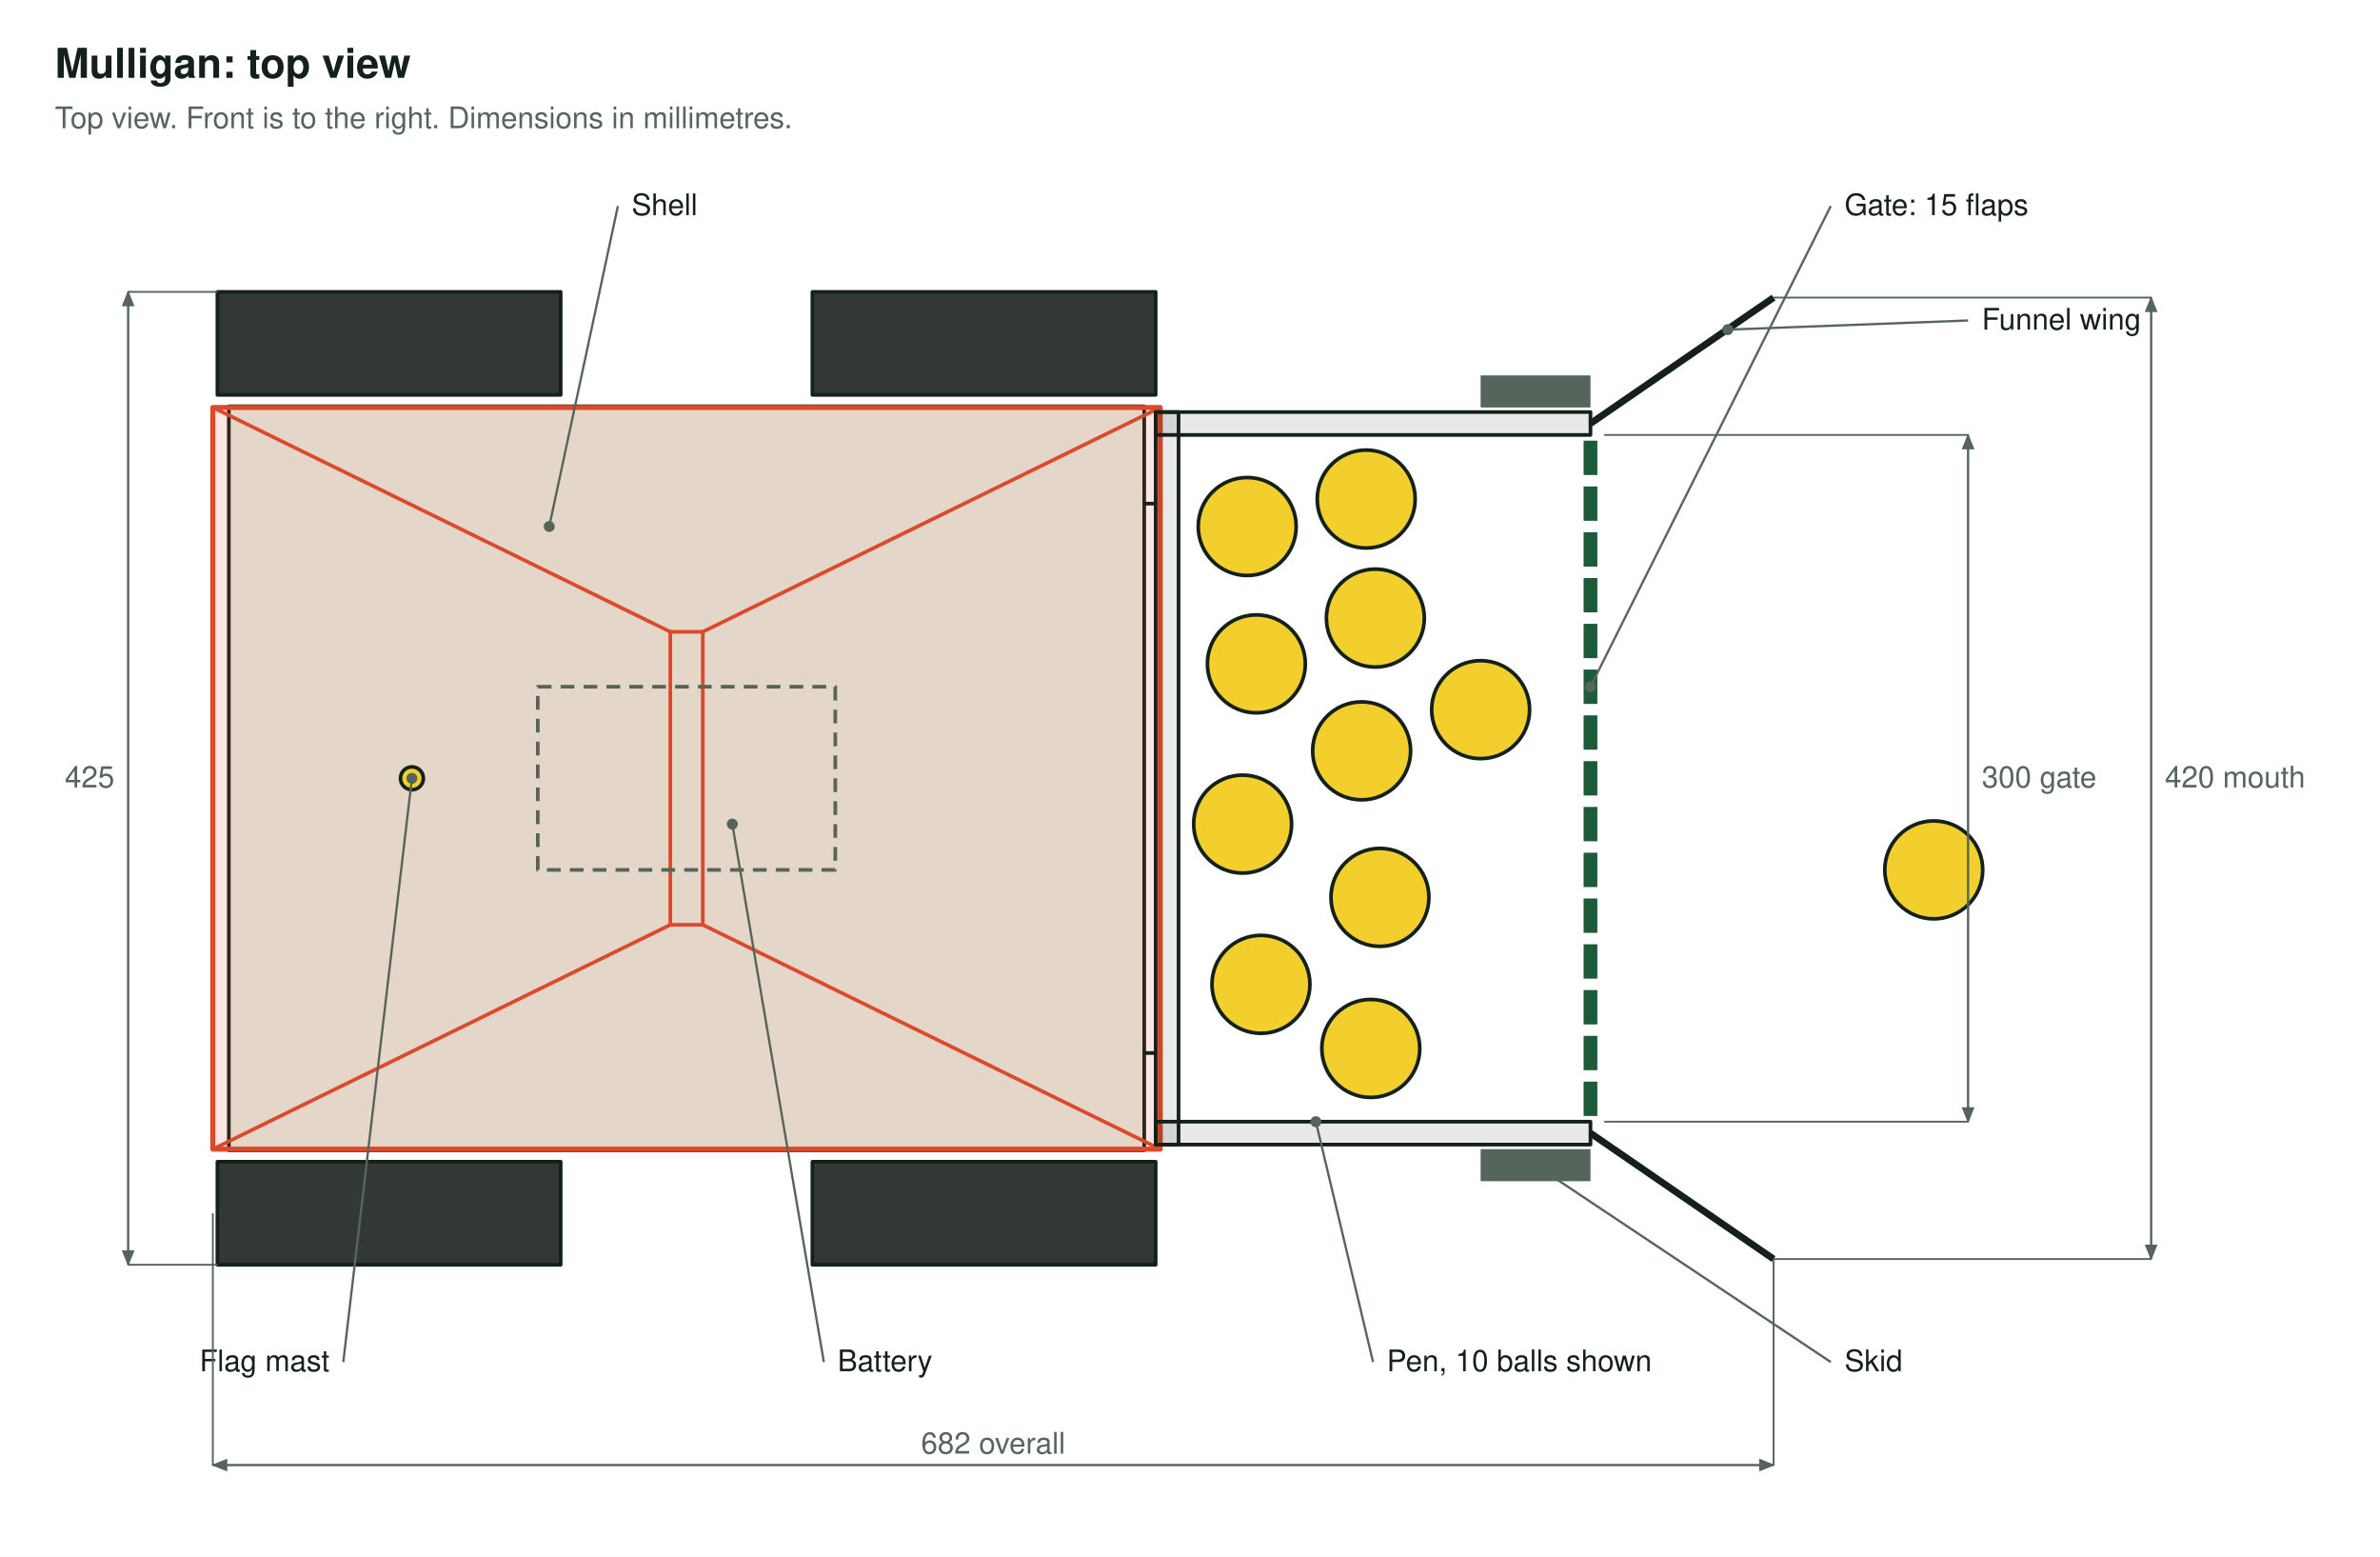
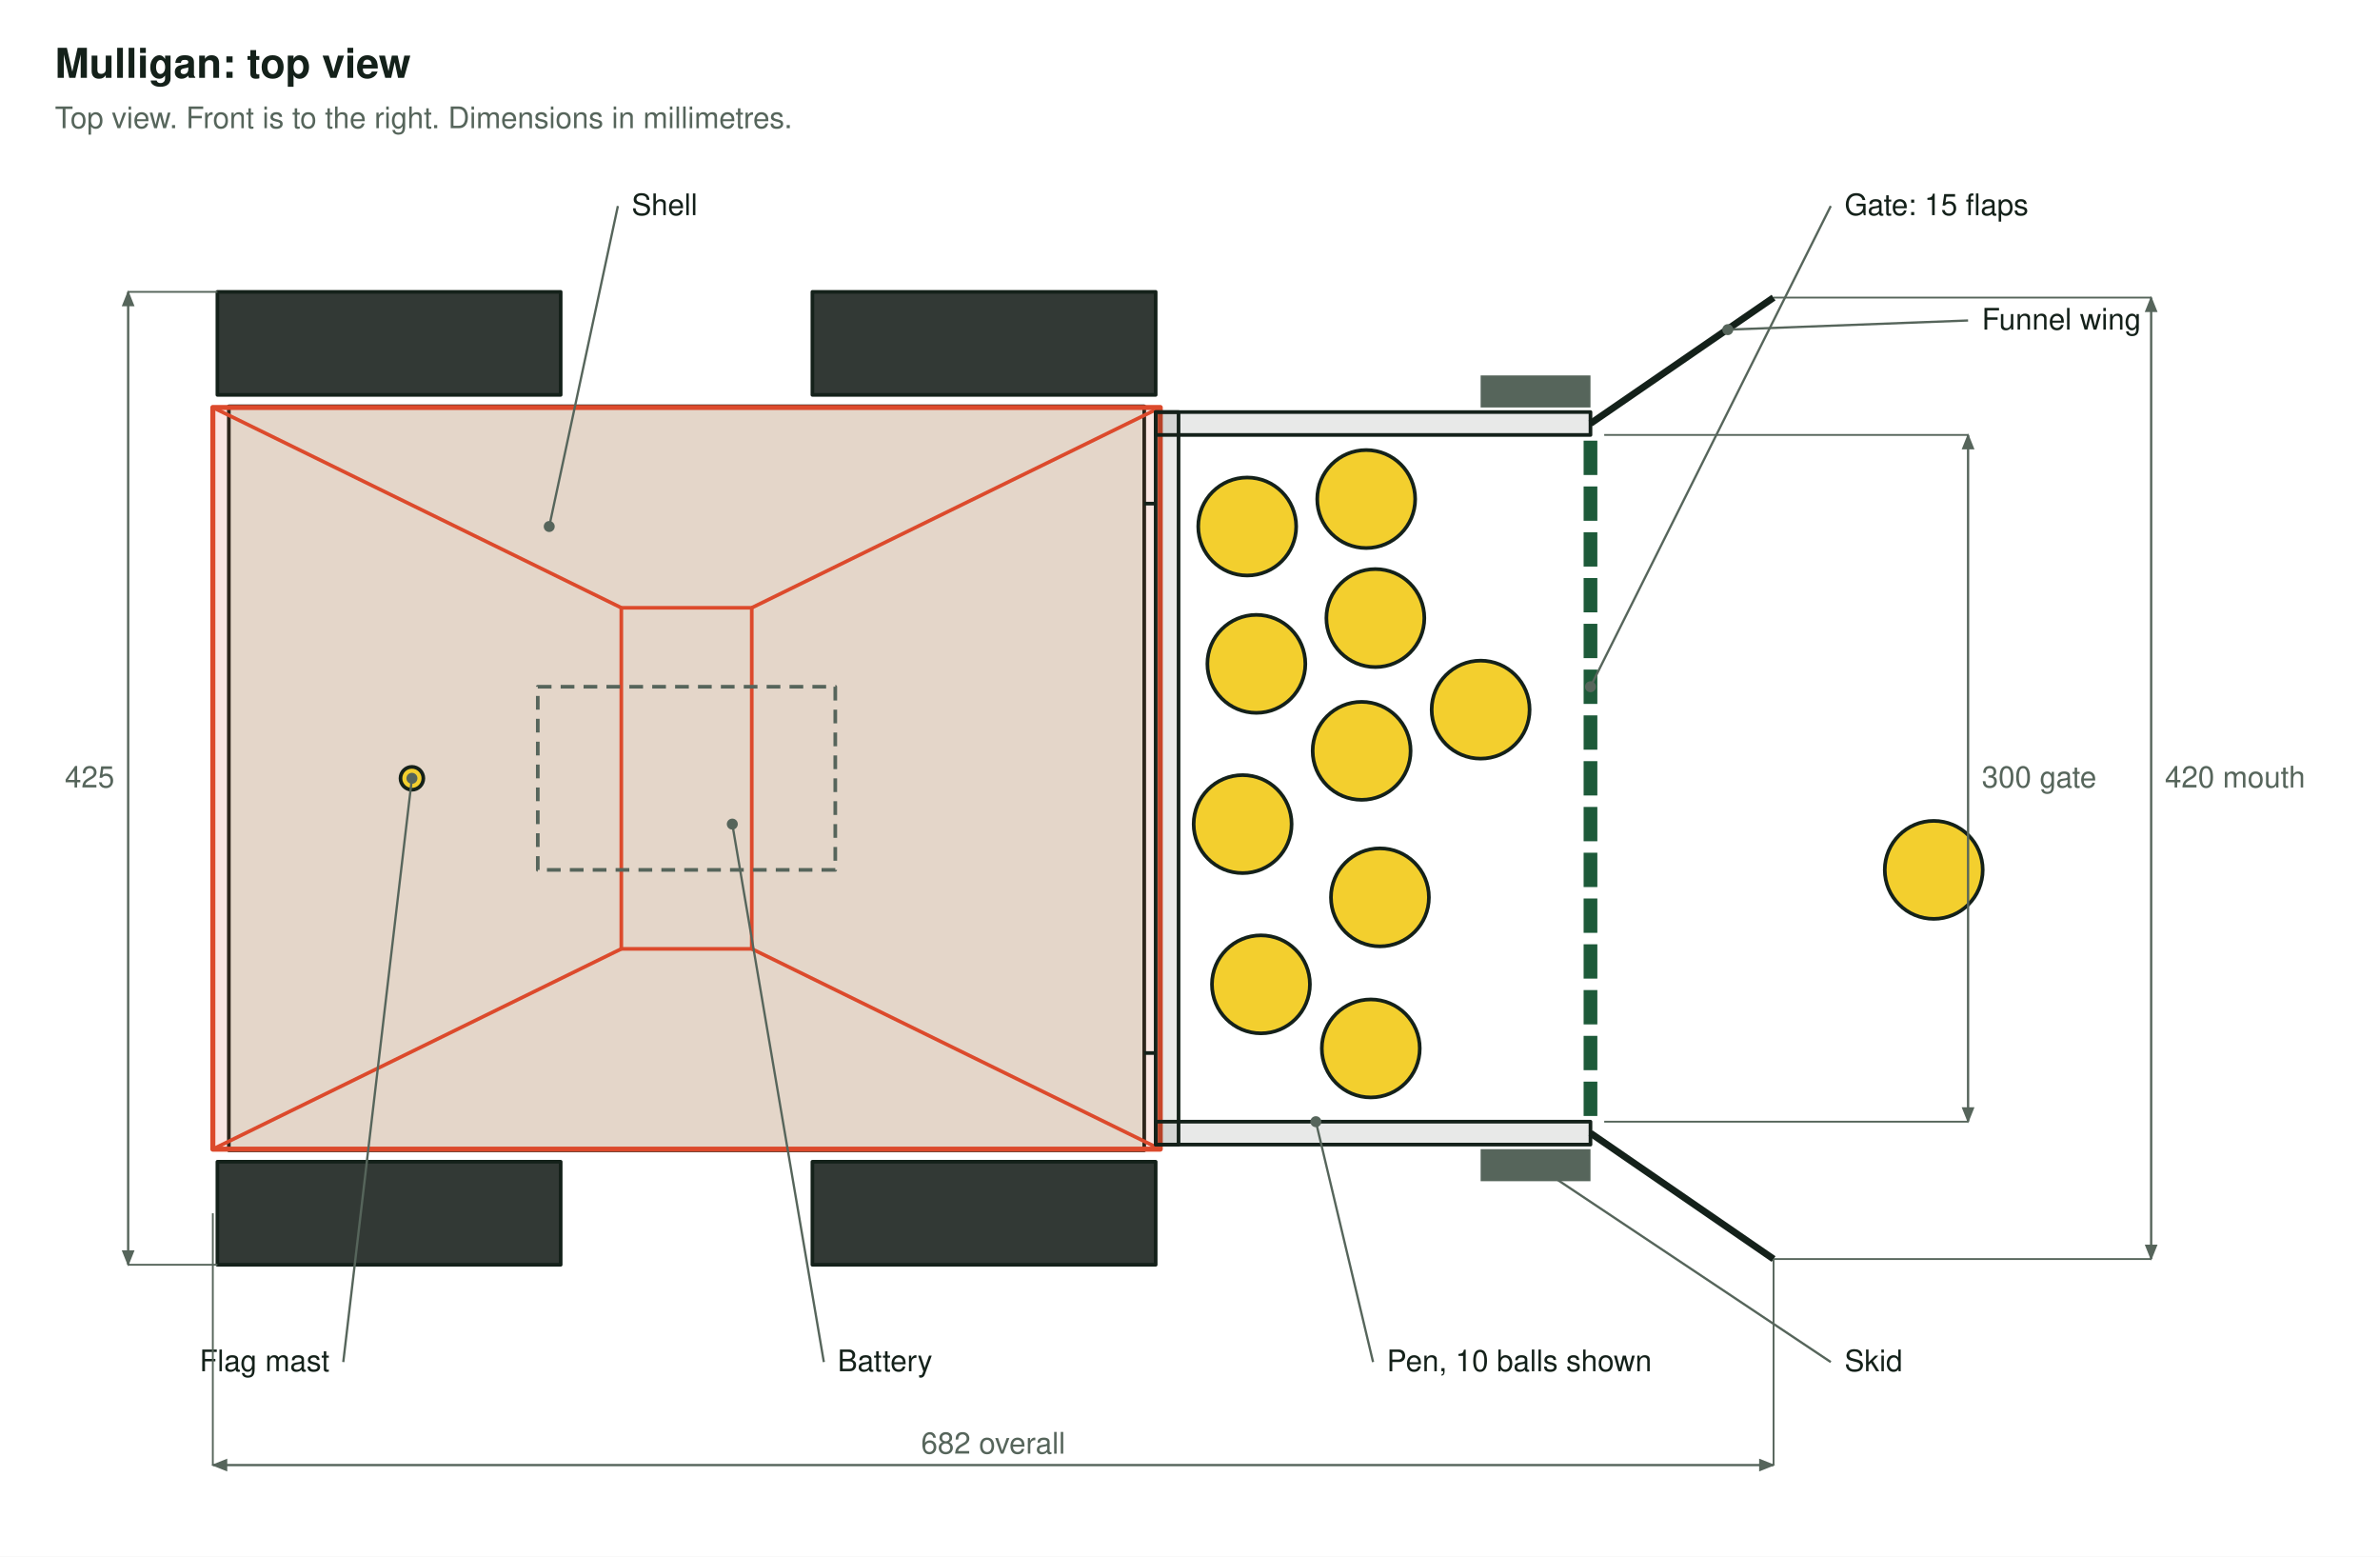
<svg xmlns="http://www.w3.org/2000/svg" viewBox="0 0 1040 680" font-family="Helvetica, Arial, sans-serif" font-size="13" role="img" aria-label="Mulligan: top view">
  <defs>
    <marker id="a" viewBox="0 0 10 10" refX="9" refY="5" markerWidth="7" markerHeight="7" orient="auto-start-reverse">
      <path d="M0 1 10 5 0 9z" fill="#56655b" />
    </marker>
    <pattern id="grass" width="8" height="8" patternUnits="userSpaceOnUse" patternTransform="rotate(45)">
      <path d="M0 0v8" stroke="#1d5a39" stroke-width="1.2" opacity=".5" />
    </pattern>
  </defs>
  <rect width="1040" height="680" fill="#ffffff" />
  <text x="24" y="34" font-size="18" font-weight="700" fill="#14211a">Mulligan: top view</text>
  <path d="M95 127.5L245 127.5L245 172.5L95 172.5z" fill="#1c2420" stroke="#14211a" stroke-width="1.6" stroke-linejoin="round" fill-opacity=".9" />
  <path d="M95 507.5L245 507.5L245 552.5L95 552.5z" fill="#1c2420" stroke="#14211a" stroke-width="1.6" stroke-linejoin="round" fill-opacity=".9" />
  <path d="M355 127.5L505 127.5L505 172.5L355 172.5z" fill="#1c2420" stroke="#14211a" stroke-width="1.6" stroke-linejoin="round" fill-opacity=".9" />
  <path d="M355 507.5L505 507.5L505 552.5L355 552.5z" fill="#1c2420" stroke="#14211a" stroke-width="1.6" stroke-linejoin="round" fill-opacity=".9" />
  <path d="M100 177.5L500 177.5L500 502.5L100 502.5z" fill="#e6ece2" stroke="#14211a" stroke-width="1.6" stroke-linejoin="round" />
  <path d="M93 178L507 178L507 502L93 502z" fill="#dc4a2c" stroke="#dc4a2c" stroke-width="2.2" stroke-linejoin="round" fill-opacity=".14" />
-   <path d="M292.9 276L307.1 276L307.1 404L292.9 404z" fill="none" stroke="#dc4a2c" stroke-width="1.6" stroke-linejoin="round" />
-   <path d="M93 178L292.9 276" fill="none" stroke="#dc4a2c" stroke-width="1.6" />
-   <path d="M93 502L292.9 404" fill="none" stroke="#dc4a2c" stroke-width="1.6" />
-   <path d="M507 178L307.1 276" fill="none" stroke="#dc4a2c" stroke-width="1.6" />
-   <path d="M507 502L307.1 404" fill="none" stroke="#dc4a2c" stroke-width="1.6" />
+   <path d="M271.5 265.5L328.5 265.5L328.5 414.5L271.5 414.5z" fill="none" stroke="#dc4a2c" stroke-width="1.6" stroke-linejoin="round" />
+   <path d="M93 178L271.5 265.5" fill="none" stroke="#dc4a2c" stroke-width="1.6" />
+   <path d="M93 502L271.5 414.5" fill="none" stroke="#dc4a2c" stroke-width="1.6" />
+   <path d="M507 178L328.5 265.5" fill="none" stroke="#dc4a2c" stroke-width="1.6" />
+   <path d="M507 502L328.5 414.5" fill="none" stroke="#dc4a2c" stroke-width="1.6" />
  <path d="M235 300L365 300L365 380L235 380z" fill="none" stroke="#56655b" stroke-width="1.6" stroke-linejoin="round" stroke-dasharray="6 4" />
  <circle cx="180" cy="340" r="5" fill="#f3cf2e" stroke="#14211a" stroke-width="1.6" />
  <path d="M505 190L695 190L695 180L505 180z" fill="#14211a" stroke="#14211a" stroke-width="1.6" stroke-linejoin="round" fill-opacity=".1" />
  <path d="M695 185L775 130" fill="none" stroke="#14211a" stroke-width="3" />
  <path d="M647 178L695 178L695 164L647 164z" fill="#56655b" stroke="none" stroke-width="1.6" stroke-linejoin="round" />
  <path d="M505 490L695 490L695 500L505 500z" fill="#14211a" stroke="#14211a" stroke-width="1.6" stroke-linejoin="round" fill-opacity=".1" />
  <path d="M695 495L775 550" fill="none" stroke="#14211a" stroke-width="3" />
  <path d="M647 502L695 502L695 516L647 516z" fill="#56655b" stroke="none" stroke-width="1.6" stroke-linejoin="round" />
  <path d="M505 180L515 180L515 500L505 500z" fill="#14211a" stroke="#14211a" stroke-width="1.6" stroke-linejoin="round" fill-opacity=".1" />
  <path d="M500 220L505 220" fill="none" stroke="#14211a" stroke-width="1.6" />
  <path d="M500 460L505 460" fill="none" stroke="#14211a" stroke-width="1.6" />
  <path d="M692 192.5L698 192.5L698 207.5L692 207.5z" fill="#1d5a39" stroke="none" stroke-width="1.6" stroke-linejoin="round" />
  <path d="M692 212.5L698 212.5L698 227.5L692 227.5z" fill="#1d5a39" stroke="none" stroke-width="1.6" stroke-linejoin="round" />
  <path d="M692 232.5L698 232.5L698 247.5L692 247.5z" fill="#1d5a39" stroke="none" stroke-width="1.6" stroke-linejoin="round" />
  <path d="M692 252.5L698 252.5L698 267.5L692 267.5z" fill="#1d5a39" stroke="none" stroke-width="1.6" stroke-linejoin="round" />
  <path d="M692 272.5L698 272.5L698 287.5L692 287.5z" fill="#1d5a39" stroke="none" stroke-width="1.6" stroke-linejoin="round" />
  <path d="M692 292.5L698 292.5L698 307.5L692 307.5z" fill="#1d5a39" stroke="none" stroke-width="1.6" stroke-linejoin="round" />
  <path d="M692 312.5L698 312.5L698 327.5L692 327.5z" fill="#1d5a39" stroke="none" stroke-width="1.6" stroke-linejoin="round" />
  <path d="M692 332.5L698 332.5L698 347.5L692 347.5z" fill="#1d5a39" stroke="none" stroke-width="1.6" stroke-linejoin="round" />
  <path d="M692 352.5L698 352.5L698 367.5L692 367.5z" fill="#1d5a39" stroke="none" stroke-width="1.6" stroke-linejoin="round" />
  <path d="M692 372.5L698 372.5L698 387.5L692 387.5z" fill="#1d5a39" stroke="none" stroke-width="1.6" stroke-linejoin="round" />
  <path d="M692 392.5L698 392.5L698 407.5L692 407.5z" fill="#1d5a39" stroke="none" stroke-width="1.6" stroke-linejoin="round" />
  <path d="M692 412.5L698 412.5L698 427.5L692 427.5z" fill="#1d5a39" stroke="none" stroke-width="1.6" stroke-linejoin="round" />
  <path d="M692 432.5L698 432.5L698 447.5L692 447.5z" fill="#1d5a39" stroke="none" stroke-width="1.6" stroke-linejoin="round" />
  <path d="M692 452.5L698 452.5L698 467.5L692 467.5z" fill="#1d5a39" stroke="none" stroke-width="1.6" stroke-linejoin="round" />
  <path d="M692 472.5L698 472.5L698 487.5L692 487.5z" fill="#1d5a39" stroke="none" stroke-width="1.6" stroke-linejoin="round" />
  <circle cx="545" cy="230" r="21.4" fill="#f3cf2e" stroke="#14211a" stroke-width="1.6" />
  <circle cx="549" cy="290" r="21.4" fill="#f3cf2e" stroke="#14211a" stroke-width="1.6" />
  <circle cx="543" cy="360" r="21.4" fill="#f3cf2e" stroke="#14211a" stroke-width="1.6" />
  <circle cx="551" cy="430" r="21.4" fill="#f3cf2e" stroke="#14211a" stroke-width="1.6" />
  <circle cx="597" cy="218" r="21.4" fill="#f3cf2e" stroke="#14211a" stroke-width="1.6" />
  <circle cx="601" cy="270" r="21.4" fill="#f3cf2e" stroke="#14211a" stroke-width="1.6" />
  <circle cx="595" cy="328" r="21.4" fill="#f3cf2e" stroke="#14211a" stroke-width="1.6" />
  <circle cx="603" cy="392" r="21.4" fill="#f3cf2e" stroke="#14211a" stroke-width="1.6" />
  <circle cx="599" cy="458" r="21.4" fill="#f3cf2e" stroke="#14211a" stroke-width="1.6" />
  <circle cx="647" cy="310" r="21.4" fill="#f3cf2e" stroke="#14211a" stroke-width="1.6" />
  <circle cx="845" cy="380" r="21.4" fill="#f3cf2e" stroke="#14211a" stroke-width="1.6" />
  <path d="M270 90L240 230" stroke="#56655b" stroke-width="1" fill="none" />
  <circle cx="240" cy="230" r="2.4" fill="#56655b" />
  <text x="276" y="94" text-anchor="start" fill="#14211a">Shell</text>
  <path d="M360 595L320 360" stroke="#56655b" stroke-width="1" fill="none" />
  <circle cx="320" cy="360" r="2.4" fill="#56655b" />
  <text x="366" y="599" text-anchor="start" fill="#14211a">Battery</text>
  <path d="M150 595L180 340" stroke="#56655b" stroke-width="1" fill="none" />
  <circle cx="180" cy="340" r="2.4" fill="#56655b" />
  <text x="144" y="599" text-anchor="end" fill="#14211a">Flag mast</text>
  <path d="M800 90L695 300" stroke="#56655b" stroke-width="1" fill="none" />
  <circle cx="695" cy="300" r="2.4" fill="#56655b" />
  <text x="806" y="94" text-anchor="start" fill="#14211a">Gate: 15 flaps</text>
  <path d="M860 140L755 144" stroke="#56655b" stroke-width="1" fill="none" />
  <circle cx="755" cy="144" r="2.4" fill="#56655b" />
  <text x="866" y="144" text-anchor="start" fill="#14211a">Funnel wing</text>
  <path d="M800 595L671 509" stroke="#56655b" stroke-width="1" fill="none" />
  <circle cx="671" cy="509" r="2.4" fill="#56655b" />
  <text x="806" y="599" text-anchor="start" fill="#14211a">Skid</text>
  <path d="M600 595L575 490" stroke="#56655b" stroke-width="1" fill="none" />
  <circle cx="575" cy="490" r="2.4" fill="#56655b" />
  <text x="606" y="599" text-anchor="start" fill="#14211a">Pen, 10 balls shown</text>
  <path d="M93 530V640M775 550V640" stroke="#56655b" stroke-width=".8" fill="none" />
  <path d="M93 640H775" stroke="#56655b" stroke-width="1" marker-start="url(#a)" marker-end="url(#a)" fill="none" />
  <text x="434" y="635" text-anchor="middle" fill="#56655b">682 overall</text>
  <path d="M95 127.5H56M95 552.5H56" stroke="#56655b" stroke-width=".8" fill="none" />
  <path d="M56 127.5V552.5" stroke="#56655b" stroke-width="1" marker-start="url(#a)" marker-end="url(#a)" fill="none" />
  <text x="50" y="344" text-anchor="end" fill="#56655b">425</text>
  <path d="M701 190H860M701 490H860" stroke="#56655b" stroke-width=".8" fill="none" />
  <path d="M860 190V490" stroke="#56655b" stroke-width="1" marker-start="url(#a)" marker-end="url(#a)" fill="none" />
  <text x="854" y="344" text-anchor="end" fill="#56655b" />
  <text x="866" y="344" fill="#56655b">300 gate</text>
  <path d="M775 130H940M775 550H940" stroke="#56655b" stroke-width=".8" fill="none" />
  <path d="M940 130V550" stroke="#56655b" stroke-width="1" marker-start="url(#a)" marker-end="url(#a)" fill="none" />
  <text x="934" y="344" text-anchor="end" fill="#56655b" />
  <text x="946" y="344" fill="#56655b">420 mouth</text>
  <text x="24" y="56" fill="#56655b">Top view. Front is to the right. Dimensions in millimetres.</text>
</svg>
